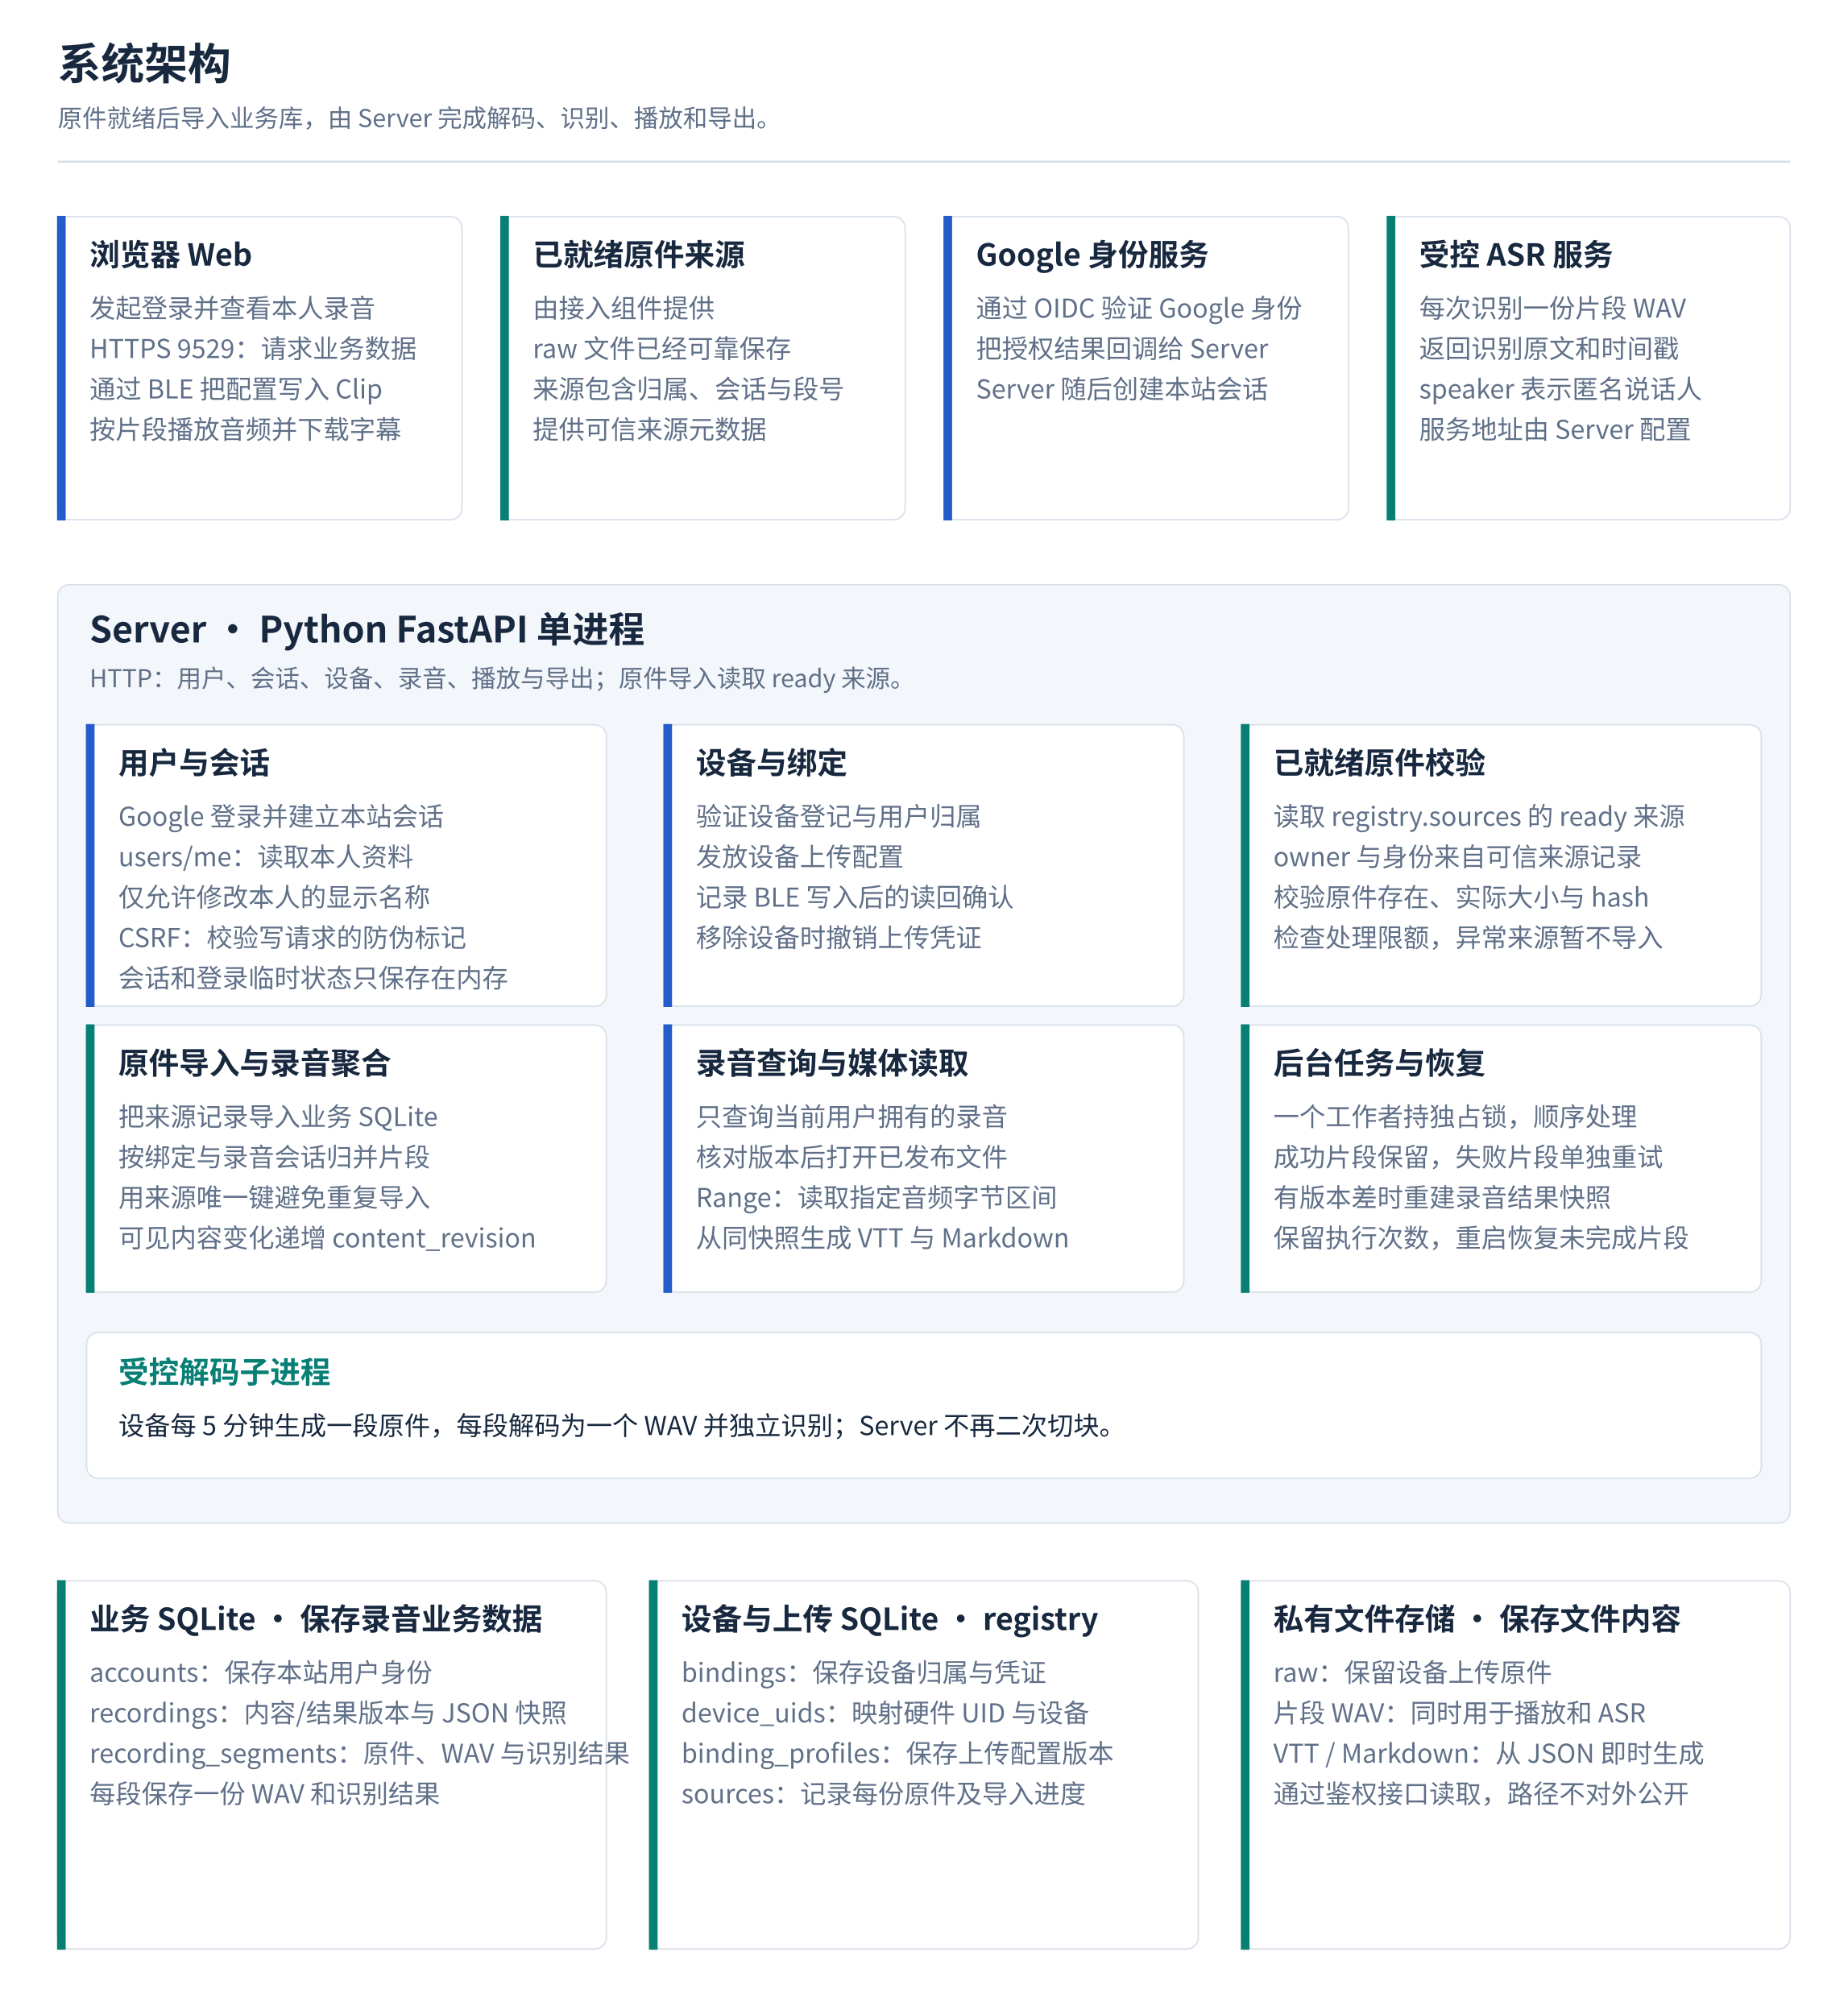
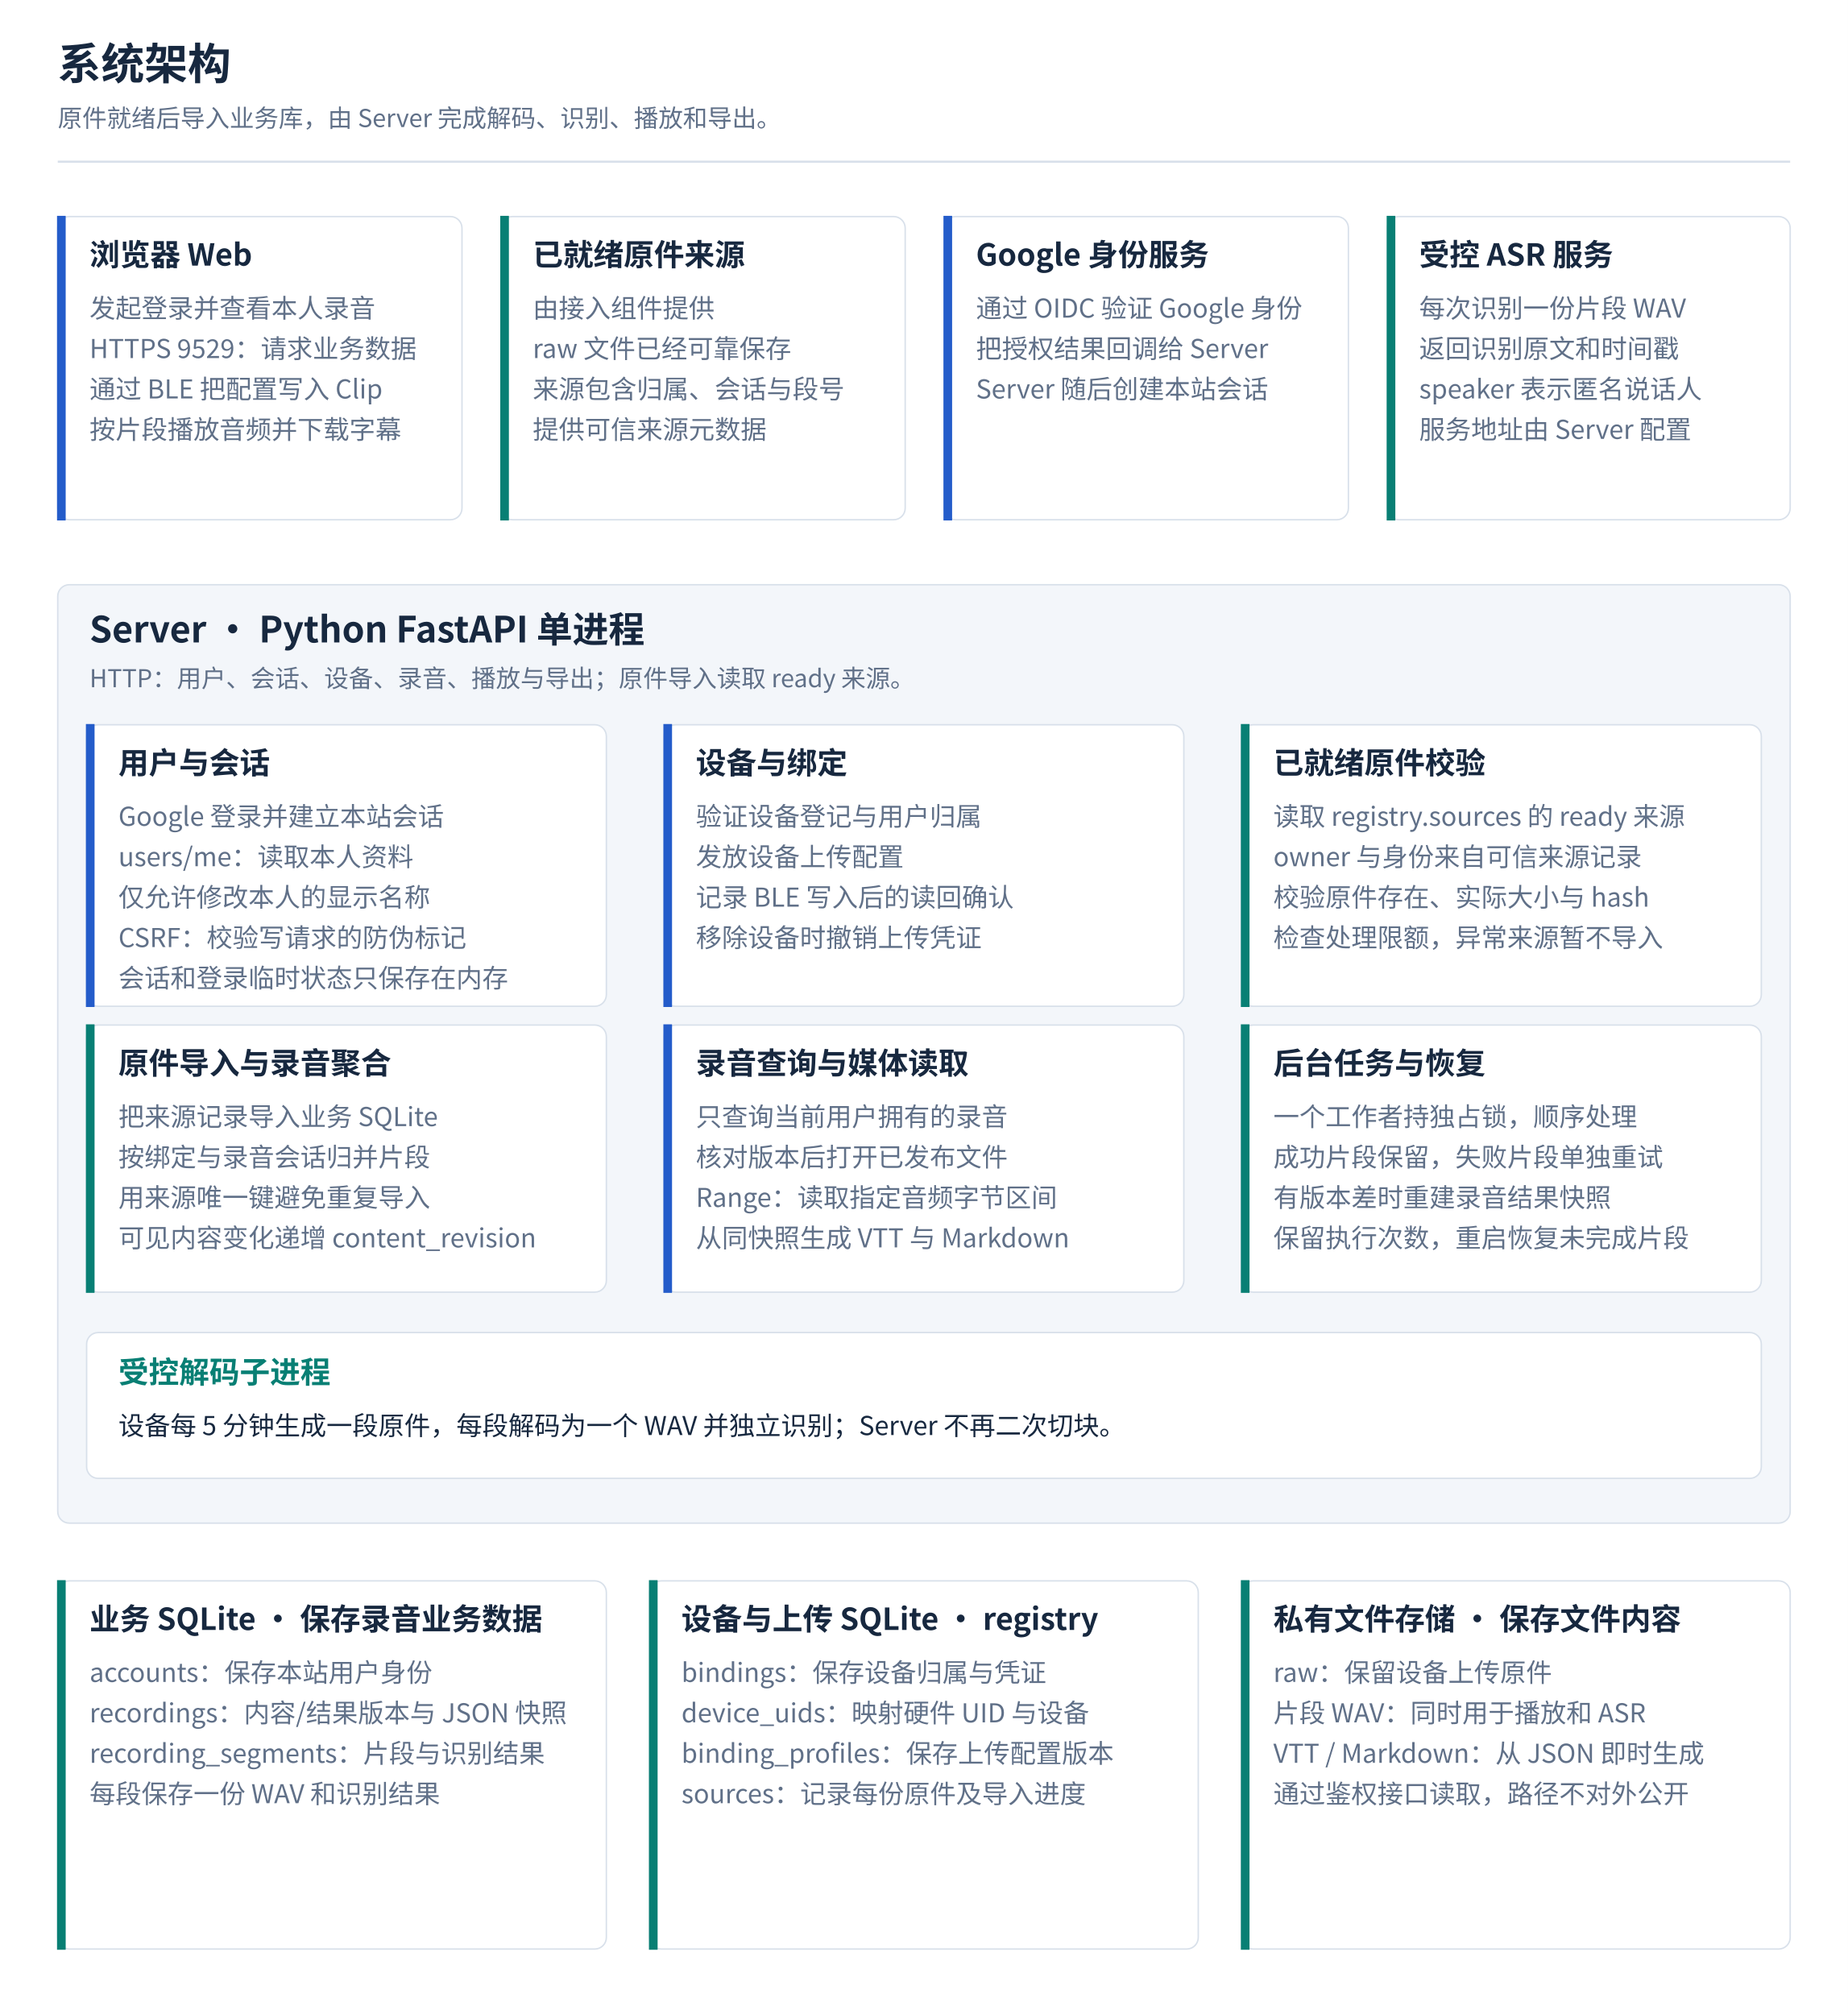
<svg xmlns="http://www.w3.org/2000/svg" width="1280" height="1395" viewBox="0 0 1280 1395">
  <rect width="1280" height="100%" fill="white" />
  <g font-family="PingFang SC,Microsoft YaHei,Noto Sans CJK SC,Arial,sans-serif">
    <text x="40" y="55" font-size="30" font-weight="600" fill="#17283f">系统架构</text>
    <text x="40" y="88" font-size="17" font-weight="400" fill="#607088">原件就绪后导入业务库，由 Server 完成解码、识别、播放和导出。</text>
    <line x1="40" y1="112" x2="1240" y2="112" stroke="#d8e0ea" stroke-width="1.5" />
    <rect x="40" y="150" width="280" height="210" rx="8" fill="white" stroke="#d8e0ea" />
    <rect x="40" y="150" width="5" height="210" rx="0" fill="#245cca" stroke="#245cca" />
    <text x="62" y="184" font-size="21" font-weight="600" fill="#17283f">浏览器 Web</text>
    <text x="62" y="220" font-size="18" font-weight="400" fill="#607088">发起登录并查看本人录音</text>
    <text x="62" y="248" font-size="18" font-weight="400" fill="#607088">HTTPS 9529：请求业务数据</text>
    <text x="62" y="276" font-size="18" font-weight="400" fill="#607088">通过 BLE 把配置写入 Clip</text>
    <text x="62" y="304" font-size="18" font-weight="400" fill="#607088">按片段播放音频并下载字幕</text>
    <rect x="347" y="150" width="280" height="210" rx="8" fill="white" stroke="#d8e0ea" />
    <rect x="347" y="150" width="5" height="210" rx="0" fill="#087f74" stroke="#087f74" />
    <text x="369" y="184" font-size="21" font-weight="600" fill="#17283f">已就绪原件来源</text>
    <text x="369" y="220" font-size="18" font-weight="400" fill="#607088">由接入组件提供</text>
    <text x="369" y="248" font-size="18" font-weight="400" fill="#607088">raw 文件已经可靠保存</text>
    <text x="369" y="276" font-size="18" font-weight="400" fill="#607088">来源包含归属、会话与段号</text>
    <text x="369" y="304" font-size="18" font-weight="400" fill="#607088">提供可信来源元数据</text>
    <rect x="654" y="150" width="280" height="210" rx="8" fill="white" stroke="#d8e0ea" />
    <rect x="654" y="150" width="5" height="210" rx="0" fill="#245cca" stroke="#245cca" />
    <text x="676" y="184" font-size="21" font-weight="600" fill="#17283f">Google 身份服务</text>
    <text x="676" y="220" font-size="18" font-weight="400" fill="#607088">通过 OIDC 验证 Google 身份</text>
    <text x="676" y="248" font-size="18" font-weight="400" fill="#607088">把授权结果回调给 Server</text>
    <text x="676" y="276" font-size="18" font-weight="400" fill="#607088">Server 随后创建本站会话</text>
    <rect x="961" y="150" width="279" height="210" rx="8" fill="white" stroke="#d8e0ea" />
    <rect x="961" y="150" width="5" height="210" rx="0" fill="#087f74" stroke="#087f74" />
    <text x="983" y="184" font-size="21" font-weight="600" fill="#17283f">受控 ASR 服务</text>
    <text x="983" y="220" font-size="18" font-weight="400" fill="#607088">每次识别一份片段 WAV</text>
    <text x="983" y="248" font-size="18" font-weight="400" fill="#607088">返回识别原文和时间戳</text>
    <text x="983" y="276" font-size="18" font-weight="400" fill="#607088">speaker 表示匿名说话人</text>
    <text x="983" y="304" font-size="18" font-weight="400" fill="#607088">服务地址由 Server 配置</text>
    <rect x="40" y="405" width="1200" height="650" rx="8" fill="#f3f6fa" stroke="#d8e0ea" />
    <text x="62" y="445" font-size="25" font-weight="600" fill="#17283f">Server · Python FastAPI 单进程</text>
    <text x="62" y="476" font-size="17" font-weight="400" fill="#607088">HTTP：用户、会话、设备、录音、播放与导出；原件导入读取 ready 来源。</text>
    <rect x="60" y="502" width="360" height="195" rx="8" fill="white" stroke="#d8e0ea" />
    <rect x="60" y="502" width="5" height="195" rx="0" fill="#245cca" stroke="#245cca" />
    <text x="82" y="536" font-size="21" font-weight="600" fill="#17283f">用户与会话</text>
    <text x="82" y="572" font-size="18" font-weight="400" fill="#607088">Google 登录并建立本站会话</text>
    <text x="82" y="600" font-size="18" font-weight="400" fill="#607088">users/me：读取本人资料</text>
    <text x="82" y="628" font-size="18" font-weight="400" fill="#607088">仅允许修改本人的显示名称</text>
    <text x="82" y="656" font-size="18" font-weight="400" fill="#607088">CSRF：校验写请求的防伪标记</text>
    <text x="82" y="684" font-size="18" font-weight="400" fill="#607088">会话和登录临时状态只保存在内存</text>
    <rect x="460" y="502" width="360" height="195" rx="8" fill="white" stroke="#d8e0ea" />
    <rect x="460" y="502" width="5" height="195" rx="0" fill="#245cca" stroke="#245cca" />
    <text x="482" y="536" font-size="21" font-weight="600" fill="#17283f">设备与绑定</text>
    <text x="482" y="572" font-size="18" font-weight="400" fill="#607088">验证设备登记与用户归属</text>
    <text x="482" y="600" font-size="18" font-weight="400" fill="#607088">发放设备上传配置</text>
    <text x="482" y="628" font-size="18" font-weight="400" fill="#607088">记录 BLE 写入后的读回确认</text>
    <text x="482" y="656" font-size="18" font-weight="400" fill="#607088">移除设备时撤销上传凭证</text>
    <rect x="860" y="502" width="360" height="195" rx="8" fill="white" stroke="#d8e0ea" />
    <rect x="860" y="502" width="5" height="195" rx="0" fill="#087f74" stroke="#087f74" />
    <text x="882" y="536" font-size="21" font-weight="600" fill="#17283f">已就绪原件校验</text>
    <text x="882" y="572" font-size="18" font-weight="400" fill="#607088">读取 registry.sources 的 ready 来源</text>
    <text x="882" y="600" font-size="18" font-weight="400" fill="#607088">owner 与身份来自可信来源记录</text>
    <text x="882" y="628" font-size="18" font-weight="400" fill="#607088">校验原件存在、实际大小与 hash</text>
    <text x="882" y="656" font-size="18" font-weight="400" fill="#607088">检查处理限额，异常来源暂不导入</text>
    <rect x="60" y="710" width="360" height="185" rx="8" fill="white" stroke="#d8e0ea" />
    <rect x="60" y="710" width="5" height="185" rx="0" fill="#087f74" stroke="#087f74" />
    <text x="82" y="744" font-size="21" font-weight="600" fill="#17283f">原件导入与录音聚合</text>
    <text x="82" y="780" font-size="18" font-weight="400" fill="#607088">把来源记录导入业务 SQLite</text>
    <text x="82" y="808" font-size="18" font-weight="400" fill="#607088">按绑定与录音会话归并片段</text>
    <text x="82" y="836" font-size="18" font-weight="400" fill="#607088">用来源唯一键避免重复导入</text>
    <text x="82" y="864" font-size="18" font-weight="400" fill="#607088">可见内容变化递增 content_revision</text>
    <rect x="460" y="710" width="360" height="185" rx="8" fill="white" stroke="#d8e0ea" />
    <rect x="460" y="710" width="5" height="185" rx="0" fill="#245cca" stroke="#245cca" />
    <text x="482" y="744" font-size="21" font-weight="600" fill="#17283f">录音查询与媒体读取</text>
    <text x="482" y="780" font-size="18" font-weight="400" fill="#607088">只查询当前用户拥有的录音</text>
    <text x="482" y="808" font-size="18" font-weight="400" fill="#607088">核对版本后打开已发布文件</text>
    <text x="482" y="836" font-size="18" font-weight="400" fill="#607088">Range：读取指定音频字节区间</text>
    <text x="482" y="864" font-size="18" font-weight="400" fill="#607088">从同快照生成 VTT 与 Markdown</text>
    <rect x="860" y="710" width="360" height="185" rx="8" fill="white" stroke="#d8e0ea" />
    <rect x="860" y="710" width="5" height="185" rx="0" fill="#087f74" stroke="#087f74" />
    <text x="882" y="744" font-size="21" font-weight="600" fill="#17283f">后台任务与恢复</text>
    <text x="882" y="780" font-size="18" font-weight="400" fill="#607088">一个工作者持独占锁，顺序处理</text>
    <text x="882" y="808" font-size="18" font-weight="400" fill="#607088">成功片段保留，失败片段单独重试</text>
    <text x="882" y="836" font-size="18" font-weight="400" fill="#607088">有版本差时重建录音结果快照</text>
    <text x="882" y="864" font-size="18" font-weight="400" fill="#607088">保留执行次数，重启恢复未完成片段</text>
    <rect x="60" y="923" width="1160" height="101" rx="8" fill="white" stroke="#d8e0ea" />
    <text x="82" y="958" font-size="21" font-weight="600" fill="#087f74">受控解码子进程</text>
    <text x="82" y="994" font-size="18" font-weight="400" fill="#17283f">设备每 5 分钟生成一段原件，每段解码为一个 WAV 并独立识别；Server 不再二次切块。</text>
    <rect x="40" y="1095" width="380" height="255" rx="8" fill="white" stroke="#d8e0ea" />
    <rect x="40" y="1095" width="5" height="255" rx="0" fill="#087f74" stroke="#087f74" />
    <text x="62" y="1129" font-size="21" font-weight="600" fill="#17283f">业务 SQLite · 保存录音业务数据</text>
    <text x="62" y="1165" font-size="18" font-weight="400" fill="#607088">accounts：保存本站用户身份</text>
    <text x="62" y="1193" font-size="18" font-weight="400" fill="#607088">recordings：内容/结果版本与 JSON 快照</text>
-     <text x="62" y="1221" font-size="18" font-weight="400" fill="#607088">recording_segments：原件、WAV 与识别结果</text>
+     <text x="62" y="1221" font-size="18" font-weight="400" fill="#607088">recording_segments：片段与识别结果</text>
    <text x="62" y="1249" font-size="18" font-weight="400" fill="#607088">每段保存一份 WAV 和识别结果</text>
    <rect x="450" y="1095" width="380" height="255" rx="8" fill="white" stroke="#d8e0ea" />
    <rect x="450" y="1095" width="5" height="255" rx="0" fill="#087f74" stroke="#087f74" />
    <text x="472" y="1129" font-size="21" font-weight="600" fill="#17283f">设备与上传 SQLite · registry</text>
    <text x="472" y="1165" font-size="18" font-weight="400" fill="#607088">bindings：保存设备归属与凭证</text>
    <text x="472" y="1193" font-size="18" font-weight="400" fill="#607088">device_uids：映射硬件 UID 与设备</text>
    <text x="472" y="1221" font-size="18" font-weight="400" fill="#607088">binding_profiles：保存上传配置版本</text>
    <text x="472" y="1249" font-size="18" font-weight="400" fill="#607088">sources：记录每份原件及导入进度</text>
    <rect x="860" y="1095" width="380" height="255" rx="8" fill="white" stroke="#d8e0ea" />
    <rect x="860" y="1095" width="5" height="255" rx="0" fill="#087f74" stroke="#087f74" />
    <text x="882" y="1129" font-size="21" font-weight="600" fill="#17283f">私有文件存储 · 保存文件内容</text>
    <text x="882" y="1165" font-size="18" font-weight="400" fill="#607088">raw：保留设备上传原件</text>
    <text x="882" y="1193" font-size="18" font-weight="400" fill="#607088">片段 WAV：同时用于播放和 ASR</text>
    <text x="882" y="1221" font-size="18" font-weight="400" fill="#607088">VTT / Markdown：从 JSON 即时生成</text>
    <text x="882" y="1249" font-size="18" font-weight="400" fill="#607088">通过鉴权接口读取，路径不对外公开</text>
  </g>
</svg>
